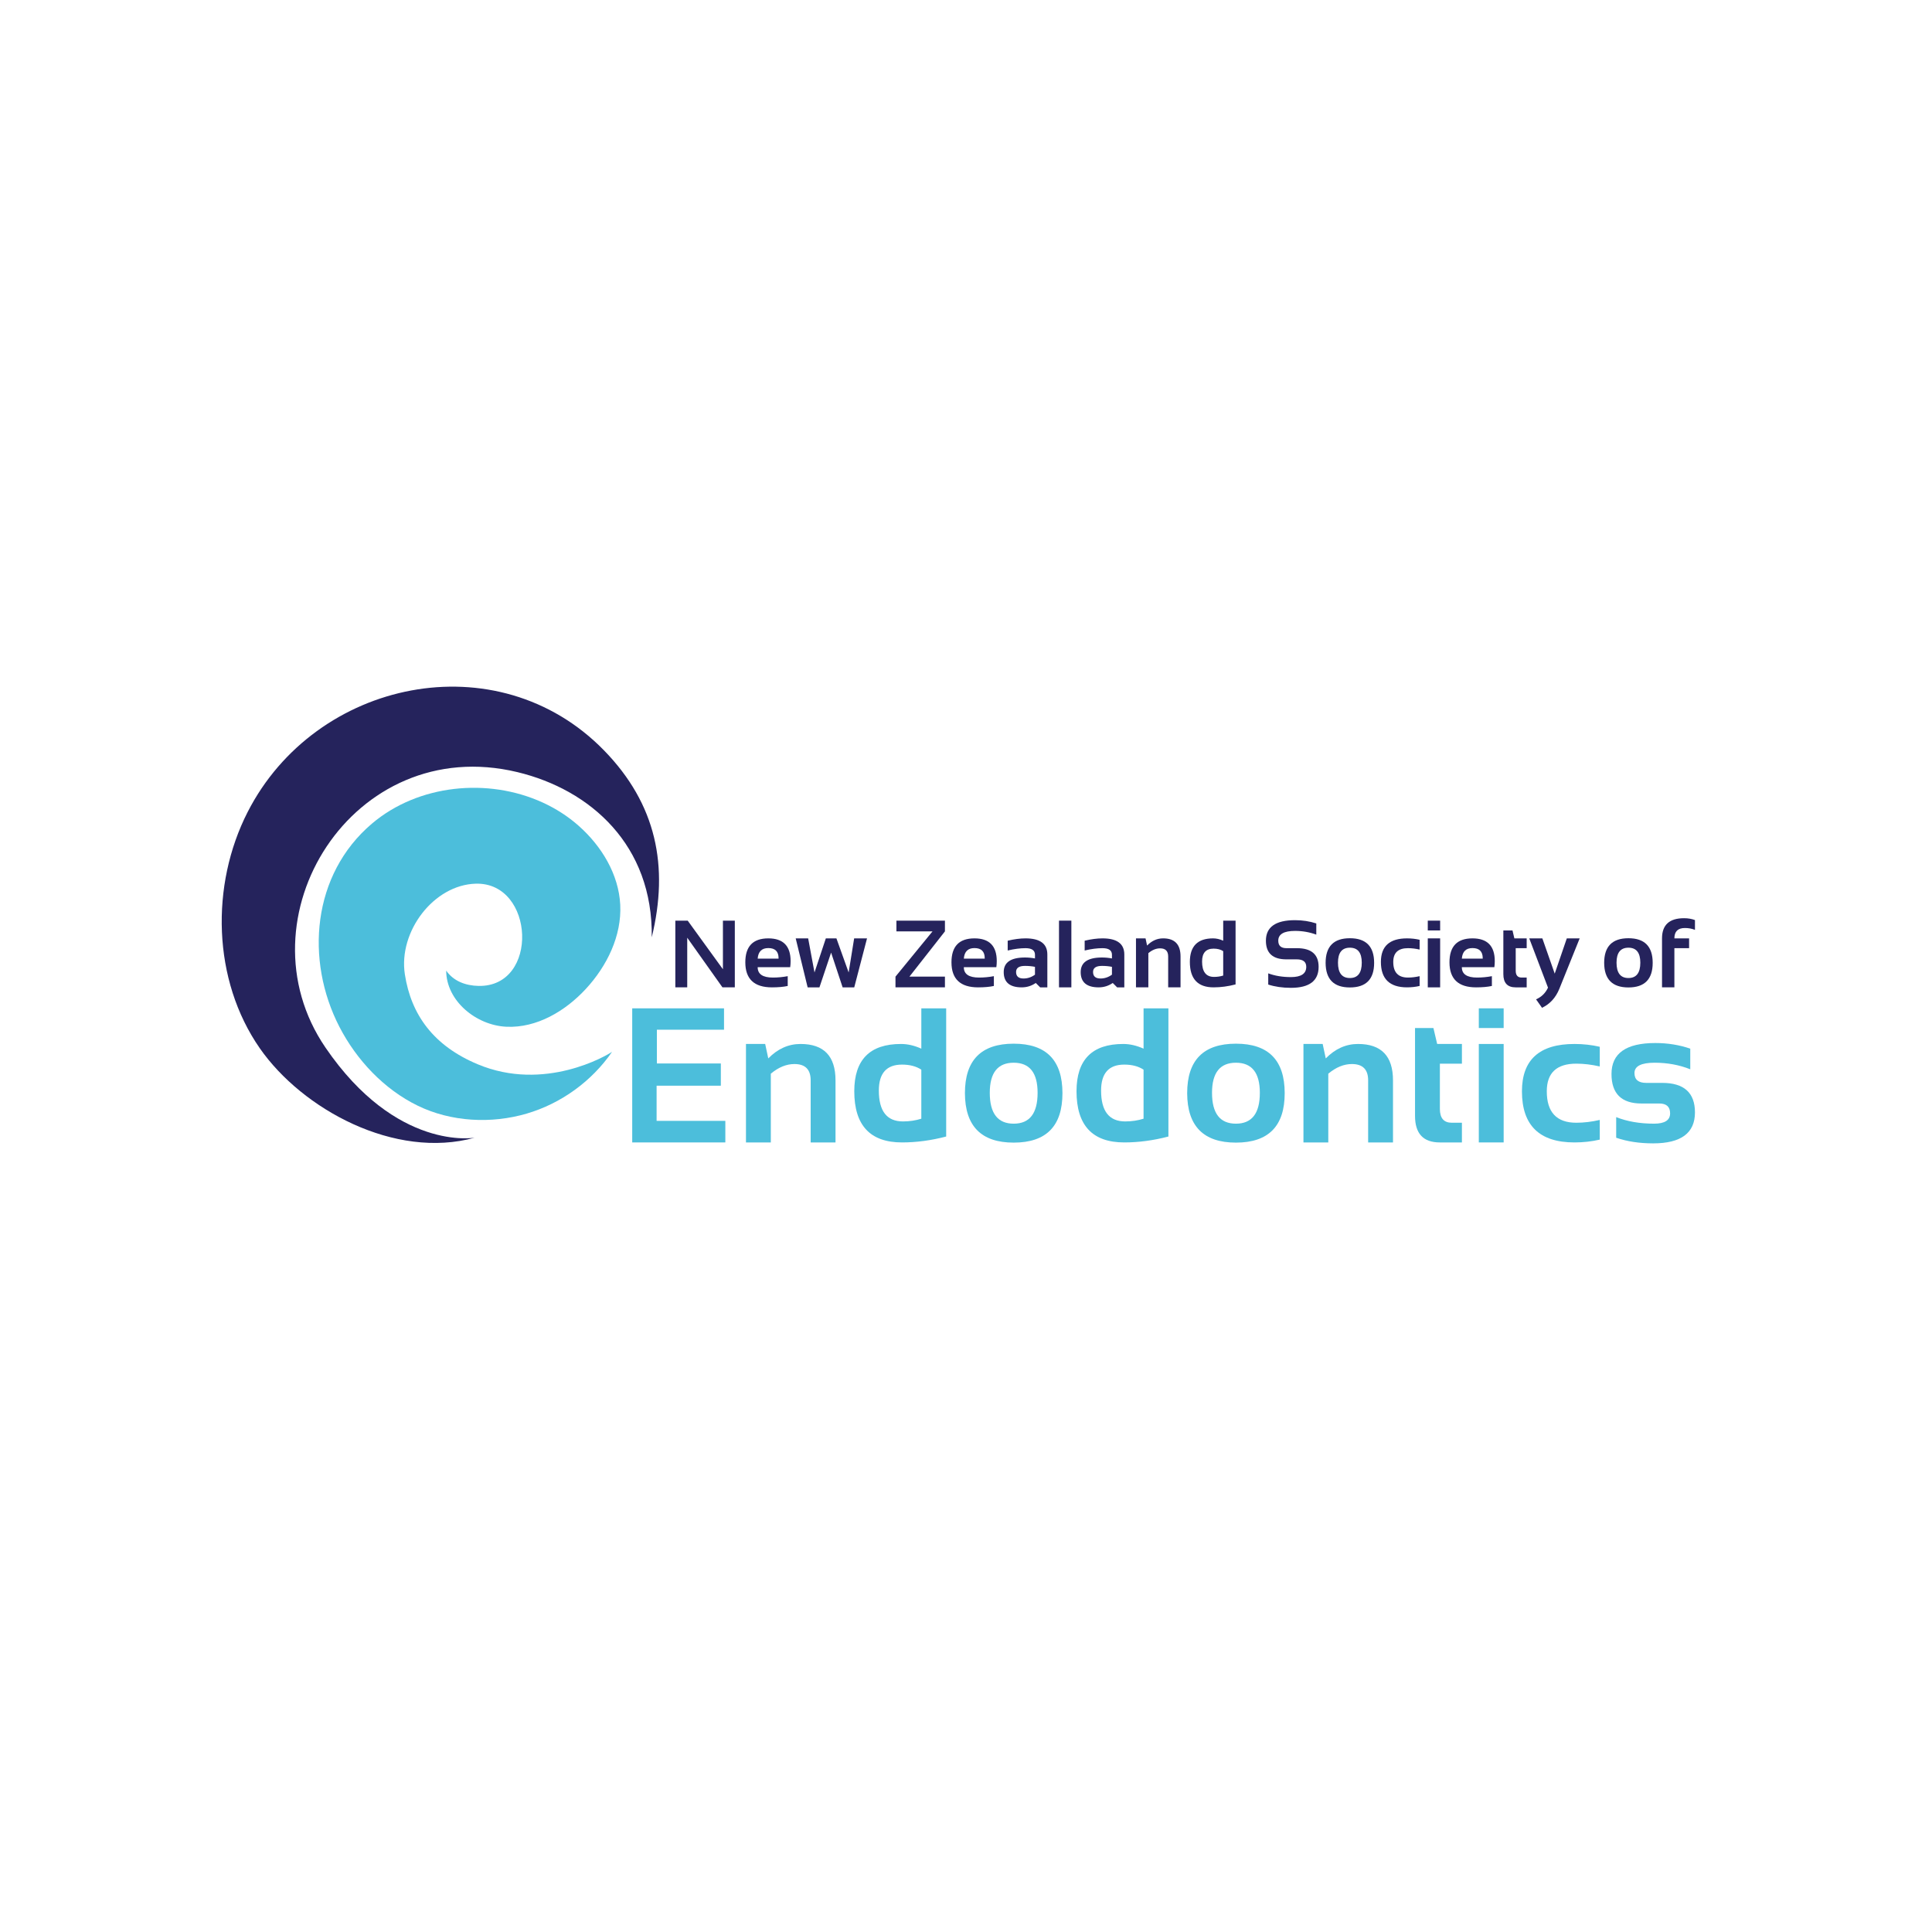
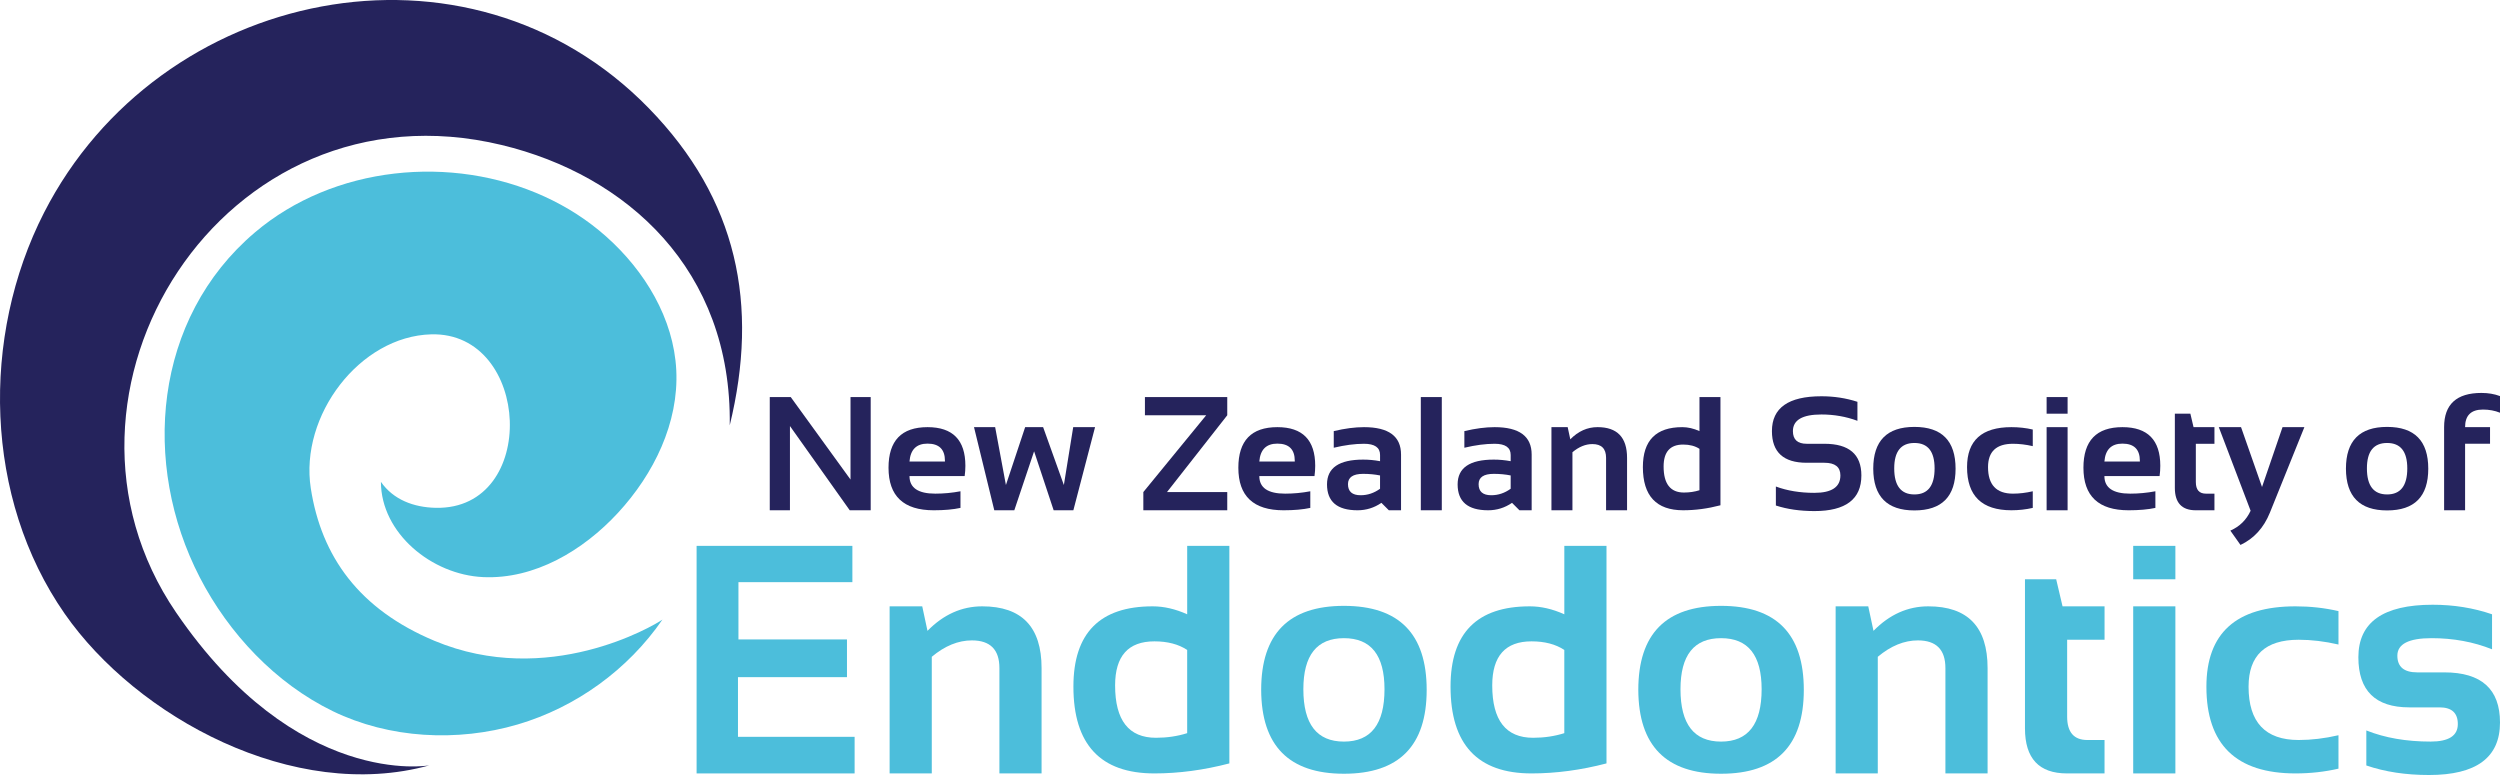
- <svg xmlns="http://www.w3.org/2000/svg" version="1.1" id="Layer_1" x="0px" y="0px" viewBox="0 0 2500 2500" style="enable-background:new 0 0 2500 2500;" xml:space="preserve">
-   <style type="text/css">
- 	.st0{fill:#4CBEDB;}
- 	.st1{fill:#25235C;}
- </style>
-   <g>
+ <svg xmlns="http://www.w3.org/2000/svg" version="1.1" id="Layer_2" viewBox="-2010.745 -315.526 1906.37 590.981" width="1906.37" height="590.981">
+   <g transform="matrix(1, 0, 0, 1, -2297.645, -1204.055)">
    <g>
-       <g>
-         <path class="st0" d="M802.59,1170.78c2,40.19-17.15,79.26-44.46,108.82c-26.6,28.8-63.66,50.79-102.82,49     c-39.17-1.78-77.84-33.44-77.95-72.65c9.47,13.66,25.09,19.48,41.84,19.82c78.87,1.58,72.8-134.34-3.5-132.29     c-54.45,1.46-100.38,61.91-91.81,117.35c8.07,52.21,37.01,92.39,94.33,116.36c86.41,36.14,166.81-11.28,173.83-16.19     c-26.28,38.16-65.96,66.91-110.42,79.97c-45.82,13.48-97.92,10.81-141.05-10.18c-43.63-21.24-79.25-59.18-101.36-102.02     c-44.58-86.39-35.46-197.22,42.06-263.01c59.87-50.8,150.01-59.72,220.84-27.35c17.06,7.79,32.99,17.97,47.1,30.55     C778.61,1095.12,800.64,1131.47,802.59,1170.78z" />
-         <path class="st1" d="M843.36,1212.87c1.72-118.96-78.95-190.91-173.82-213.75c-213.01-51.29-362.54,189.25-248.4,356.4     c92.02,134.76,193.03,116.66,193.14,116.64c-103.28,28.56-223.16-36.79-278.06-115.66c-61.42-88.25-64.08-211.19-15.74-305.8     c87.59-171.42,323.15-221.33,461.24-79.57C849.36,1040.57,865.78,1120.96,843.36,1212.87z" />
-       </g>
-     </g>
-     <g>
-       <path class="st1" d="M873.88,1277.63v-86.32h16l45.58,62.9v-62.9h15.39v86.32h-16l-45.58-64.23v64.23H873.88z" />
-       <path class="st1" d="M994.19,1214.25c19.24,0,28.86,9.82,28.86,29.46c0,2.62-0.18,5.23-0.54,7.85h-42.08    c0,8.93,6.56,13.4,19.68,13.4c6.4,0,12.8-0.6,19.2-1.81v12.68c-5.59,1.21-12.4,1.81-20.4,1.81c-22.98,0-34.47-10.81-34.47-32.42    C964.43,1224.57,974.35,1214.25,994.19,1214.25z M980.43,1240.45h27.04v-0.48c0-8.77-4.43-13.16-13.28-13.16    C985.74,1226.81,981.15,1231.35,980.43,1240.45z" />
-       <path class="st1" d="M1029.63,1214.25h16.12l8.21,44.13l14.67-44.13h13.7l15.82,44.13l7.12-44.13h16.66l-16.54,63.39h-15.03    l-14.91-44.97l-15.09,44.97h-15.27L1029.63,1214.25z" />
-       <path class="st1" d="M1222.74,1191.31v13.88l-45.94,58.56h45.94v13.88h-63.99v-13.88l47.93-58.56h-46.72v-13.88H1222.74z" />
-       <path class="st1" d="M1260.95,1214.25c19.24,0,28.86,9.82,28.86,29.46c0,2.62-0.18,5.23-0.54,7.85h-42.08    c0,8.93,6.56,13.4,19.68,13.4c6.4,0,12.8-0.6,19.2-1.81v12.68c-5.59,1.21-12.4,1.81-20.4,1.81c-22.98,0-34.47-10.81-34.47-32.42    C1231.19,1224.57,1241.11,1214.25,1260.95,1214.25z M1247.19,1240.45h27.04v-0.48c0-8.77-4.43-13.16-13.28-13.16    C1252.5,1226.81,1247.92,1231.35,1247.19,1240.45z" />
-       <path class="st1" d="M1298.81,1257.89c0-12.6,9.18-18.89,27.53-18.89c4.31,0,8.61,0.4,12.92,1.21v-4.77    c0-5.67-4.08-8.51-12.25-8.51c-6.92,0-14.61,1.01-23.06,3.02v-12.68c8.45-2.01,16.14-3.02,23.06-3.02    c18.83,0,28.25,6.96,28.25,20.89v42.5h-9.3l-5.67-5.67c-5.51,3.78-11.59,5.67-18.23,5.67    C1306.55,1277.63,1298.81,1271.05,1298.81,1257.89z M1326.33,1249.87c-7.69,0-11.53,2.62-11.53,7.85c0,5.64,3.22,8.45,9.66,8.45    c5.31,0,10.24-1.65,14.79-4.95v-10.14C1335.23,1250.27,1330.92,1249.87,1326.33,1249.87z" />
-       <path class="st1" d="M1386.34,1191.31v86.32h-16v-86.32H1386.34z" />
-       <path class="st1" d="M1398.41,1257.89c0-12.6,9.18-18.89,27.53-18.89c4.31,0,8.61,0.4,12.92,1.21v-4.77    c0-5.67-4.08-8.51-12.25-8.51c-6.92,0-14.61,1.01-23.06,3.02v-12.68c8.45-2.01,16.14-3.02,23.06-3.02    c18.83,0,28.25,6.96,28.25,20.89v42.5h-9.3l-5.67-5.67c-5.51,3.78-11.59,5.67-18.23,5.67    C1406.16,1277.63,1398.41,1271.05,1398.41,1257.89z M1425.94,1249.87c-7.69,0-11.53,2.62-11.53,7.85c0,5.64,3.22,8.45,9.66,8.45    c5.31,0,10.24-1.65,14.79-4.95v-10.14C1434.83,1250.27,1430.53,1249.87,1425.94,1249.87z" />
-       <path class="st1" d="M1469.95,1277.63v-63.39h12.38l1.99,9.3c6.08-6.2,13-9.3,20.77-9.3c15.01,0,22.52,7.81,22.52,23.42v39.96h-16    v-39.96c0-7-3.48-10.5-10.44-10.5c-5.19,0-10.26,2.07-15.21,6.22v44.25H1469.95z" />
-       <path class="st1" d="M1598.83,1273.83c-9.7,2.54-19.18,3.8-28.43,3.8c-20.49,0-30.73-10.99-30.73-32.96    c0-20.28,10.02-30.42,30.06-30.42c4.26,0,8.63,1.01,13.1,3.02v-25.96h16V1273.83z M1582.83,1230.79    c-3.3-2.17-7.45-3.26-12.44-3.26c-9.94,0-14.91,5.57-14.91,16.72c0,13.24,5.17,19.86,15.51,19.86c4.19,0,8.13-0.58,11.83-1.75    V1230.79z" />
-       <path class="st1" d="M1641.09,1274.01v-14.49c8.65,3.22,18.43,4.83,29.34,4.83c13.24,0,19.86-4.43,19.86-13.28    c0-6.44-4.07-9.66-12.19-9.66h-13.52c-17.67,0-26.5-8.05-26.5-24.15c0-17.71,12.58-26.56,37.73-26.56    c9.66,0,18.81,1.41,27.47,4.23v14.49c-8.65-3.22-17.81-4.83-27.47-4.83c-14.49,0-21.73,4.23-21.73,12.68    c0,6.44,3.5,9.66,10.5,9.66h13.52c18.79,0,28.19,8.05,28.19,24.15c0,18.11-11.95,27.17-35.86,27.17    C1659.52,1278.24,1649.74,1276.83,1641.09,1274.01z" />
-       <path class="st1" d="M1715.34,1245.94c0-21.25,10.46-31.87,31.39-31.87c20.93,0,31.39,10.62,31.39,31.87    c0,21.21-10.46,31.81-31.39,31.81C1725.88,1277.76,1715.42,1267.15,1715.34,1245.94z M1746.73,1265.56    c10.26,0,15.39-6.62,15.39-19.86c0-12.92-5.13-19.38-15.39-19.38c-10.26,0-15.39,6.46-15.39,19.38    C1731.34,1258.94,1736.47,1265.56,1746.73,1265.56z" />
-       <path class="st1" d="M1836.98,1275.82c-5.23,1.21-10.66,1.81-16.3,1.81c-22.54,0-33.81-10.97-33.81-32.9    c0-20.32,11.27-30.48,33.81-30.48c5.63,0,11.07,0.6,16.3,1.81v12.68c-5.23-1.21-10.26-1.81-15.09-1.81    c-12.68,0-19.02,5.94-19.02,17.81c0,13.48,6.34,20.22,19.02,20.22c4.83,0,9.86-0.6,15.09-1.81V1275.82z" />
-       <path class="st1" d="M1863.54,1191.31v12.68h-16v-12.68H1863.54z M1863.54,1214.25v63.39h-16v-63.39H1863.54z" />
-       <path class="st1" d="M1905.37,1214.25c19.24,0,28.86,9.82,28.86,29.46c0,2.62-0.18,5.23-0.54,7.85h-42.08    c0,8.93,6.56,13.4,19.68,13.4c6.4,0,12.8-0.6,19.2-1.81v12.68c-5.59,1.21-12.4,1.81-20.4,1.81c-22.98,0-34.47-10.81-34.47-32.42    C1875.61,1224.57,1885.53,1214.25,1905.37,1214.25z M1891.61,1240.45h27.04v-0.48c0-8.77-4.43-13.16-13.28-13.16    C1896.92,1226.81,1892.34,1231.35,1891.61,1240.45z" />
-       <path class="st1" d="M1945.34,1203.99h11.83l2.41,10.26h15.94v12.68h-14.19v29.16c0,5.92,2.56,8.87,7.67,8.87h6.52v12.68h-14.25    c-10.62,0-15.94-5.69-15.94-17.08V1203.99z" />
-       <path class="st1" d="M1978.84,1214.25h16.96l16,45.64l15.64-45.64h16.66l-26.32,65.26c-4.67,11.51-12.13,19.7-22.4,24.57    l-7.73-10.93c7.08-3.1,12.23-8.15,15.45-15.15L1978.84,1214.25z" />
-       <path class="st1" d="M2075.79,1245.94c0-21.25,10.46-31.87,31.39-31.87c20.93,0,31.39,10.62,31.39,31.87    c0,21.21-10.46,31.81-31.39,31.81C2086.33,1277.76,2075.87,1267.15,2075.79,1245.94z M2107.18,1265.56    c10.26,0,15.39-6.62,15.39-19.86c0-12.92-5.13-19.38-15.39-19.38c-10.26,0-15.39,6.46-15.39,19.38    C2091.79,1258.94,2096.92,1265.56,2107.18,1265.56z" />
-       <path class="st1" d="M2150.65,1277.63v-63.39c0-17.39,9.5-26.08,28.49-26.08c5.19,0,9.9,0.81,14.13,2.41v12.68    c-3.98-1.61-8.31-2.41-12.98-2.41c-9.1,0-13.64,4.47-13.64,13.4h19.02v12.68h-19.02v50.71H2150.65z" />
-     </g>
-     <g>
-       <path class="st0" d="M936.88,1304.78v27.67H850v43.68h82.76v28.76h-83.12v45.5h88.94v27.91H818.09v-173.52H936.88z" />
-       <path class="st0" d="M965.28,1478.3v-127.41h24.87l4,18.69c12.21-12.46,26.13-18.69,41.74-18.69c30.17,0,45.26,15.69,45.26,47.08    v80.33H1049v-80.33c0-14.08-7-21.11-20.99-21.11c-10.44,0-20.63,4.17-30.58,12.5v88.94H965.28z" />
-       <path class="st0" d="M1224.34,1470.66c-19.5,5.1-38.55,7.64-57.15,7.64c-41.18,0-61.76-22.08-61.76-66.25    c0-40.77,20.14-61.16,60.43-61.16c8.57,0,17.35,2.02,26.33,6.07v-52.18h32.16V1470.66z M1192.19,1384.14    c-6.63-4.37-14.97-6.55-25-6.55c-19.98,0-29.97,11.21-29.97,33.61c0,26.62,10.39,39.92,31.18,39.92c8.41,0,16.34-1.17,23.78-3.52    V1384.14z" />
-       <path class="st0" d="M1248.61,1414.59c0-42.71,21.03-64.07,63.1-64.07s63.1,21.36,63.1,64.07c0,42.63-21.03,63.95-63.1,63.95    C1269.8,1478.54,1248.77,1457.23,1248.61,1414.59z M1311.71,1454.03c20.63,0,30.94-13.31,30.94-39.92    c0-25.97-10.31-38.95-30.94-38.95c-20.63,0-30.94,12.98-30.94,38.95C1280.77,1440.72,1291.08,1454.03,1311.71,1454.03z" />
-       <path class="st0" d="M1511.92,1470.66c-19.5,5.1-38.55,7.64-57.15,7.64c-41.18,0-61.76-22.08-61.76-66.25    c0-40.77,20.14-61.16,60.43-61.16c8.57,0,17.35,2.02,26.33,6.07v-52.18h32.16V1470.66z M1479.77,1384.14    c-6.63-4.37-14.97-6.55-25-6.55c-19.98,0-29.97,11.21-29.97,33.61c0,26.62,10.39,39.92,31.18,39.92c8.41,0,16.34-1.17,23.78-3.52    V1384.14z" />
-       <path class="st0" d="M1536.19,1414.59c0-42.71,21.03-64.07,63.1-64.07s63.1,21.36,63.1,64.07c0,42.63-21.03,63.95-63.1,63.95    C1557.39,1478.54,1536.35,1457.23,1536.19,1414.59z M1599.29,1454.03c20.63,0,30.94-13.31,30.94-39.92    c0-25.97-10.31-38.95-30.94-38.95c-20.63,0-30.94,12.98-30.94,38.95C1568.35,1440.72,1578.66,1454.03,1599.29,1454.03z" />
-       <path class="st0" d="M1686.66,1478.3v-127.41h24.87l4,18.69c12.21-12.46,26.13-18.69,41.74-18.69c30.17,0,45.26,15.69,45.26,47.08    v80.33h-32.16v-80.33c0-14.08-7-21.11-20.99-21.11c-10.44,0-20.63,4.17-30.58,12.5v88.94H1686.66z" />
-       <path class="st0" d="M1831.06,1330.26h23.78l4.85,20.63h32.03v25.48h-28.52v58.61c0,11.89,5.14,17.84,15.41,17.84h13.1v25.48    h-28.64c-21.36,0-32.03-11.45-32.03-34.34V1330.26z" />
-       <path class="st0" d="M1945.73,1304.78v25.48h-32.16v-25.48H1945.73z M1945.73,1350.89v127.41h-32.16v-127.41H1945.73z" />
-       <path class="st0" d="M2070.1,1474.66c-10.52,2.43-21.44,3.64-32.76,3.64c-45.3,0-67.95-22.04-67.95-66.13    c0-40.85,22.65-61.28,67.95-61.28c11.32,0,22.25,1.21,32.76,3.64v25.48c-10.52-2.43-20.63-3.64-30.34-3.64    c-25.48,0-38.22,11.93-38.22,35.8c0,27.1,12.74,40.65,38.22,40.65c9.71,0,19.82-1.21,30.34-3.64V1474.66z" />
-       <path class="st0" d="M2091.34,1472.23v-26.7c14.16,5.66,30.5,8.49,49.02,8.49c13.83,0,20.75-4.45,20.75-13.35    c0-8.49-4.65-12.74-13.95-12.74h-23.06c-25.89,0-38.83-12.74-38.83-38.22c0-26.7,18.89-40.04,56.67-40.04    c16.02,0,31.1,2.43,45.26,7.28v26.7c-14.16-5.66-29.53-8.49-46.11-8.49c-17.39,0-26.09,4.45-26.09,13.35    c0,8.49,5.06,12.74,15.17,12.74h20.63c28.31,0,42.47,12.74,42.47,38.22c0,26.7-18.04,40.04-54.12,40.04    C2121.43,1479.51,2105.49,1477.09,2091.34,1472.23z" />
+       <path class="st0" d="M802.59,1170.78c2,40.19-17.15,79.26-44.46,108.82c-26.6,28.8-63.66,50.79-102.82,49     c-39.17-1.78-77.84-33.44-77.95-72.65c9.47,13.66,25.09,19.48,41.84,19.82c78.87,1.58,72.8-134.34-3.5-132.29     c-54.45,1.46-100.38,61.91-91.81,117.35c8.07,52.21,37.01,92.39,94.33,116.36c86.41,36.14,166.81-11.28,173.83-16.19     c-26.28,38.16-65.96,66.91-110.42,79.97c-45.82,13.48-97.92,10.81-141.05-10.18c-43.63-21.24-79.25-59.18-101.36-102.02     c-44.58-86.39-35.46-197.22,42.06-263.01c59.87-50.8,150.01-59.72,220.84-27.35c17.06,7.79,32.99,17.97,47.1,30.55     C778.61,1095.12,800.64,1131.47,802.59,1170.78z" style="fill: rgb(76, 190, 219);" />
+       <path class="st1" d="M843.36,1212.87c1.72-118.96-78.95-190.91-173.82-213.75c-213.01-51.29-362.54,189.25-248.4,356.4     c92.02,134.76,193.03,116.66,193.14,116.64c-103.28,28.56-223.16-36.79-278.06-115.66c-61.42-88.25-64.08-211.19-15.74-305.8     c87.59-171.42,323.15-221.33,461.24-79.57C849.36,1040.57,865.78,1120.96,843.36,1212.87z" style="fill: rgb(37, 35, 92);" />
    </g>
  </g>
+   <g transform="matrix(1, 0, 0, 1, -2297.645, -1204.055)">
+     <path class="st1" d="M873.88,1277.63v-86.32h16l45.58,62.9v-62.9h15.39v86.32h-16l-45.58-64.23v64.23H873.88z" style="fill: rgb(37, 35, 92);" />
+     <path class="st1" d="M994.19,1214.25c19.24,0,28.86,9.82,28.86,29.46c0,2.62-0.18,5.23-0.54,7.85h-42.08    c0,8.93,6.56,13.4,19.68,13.4c6.4,0,12.8-0.6,19.2-1.81v12.68c-5.59,1.21-12.4,1.81-20.4,1.81c-22.98,0-34.47-10.81-34.47-32.42    C964.43,1224.57,974.35,1214.25,994.19,1214.25z M980.43,1240.45h27.04v-0.48c0-8.77-4.43-13.16-13.28-13.16    C985.74,1226.81,981.15,1231.35,980.43,1240.45z" style="fill: rgb(37, 35, 92);" />
+     <path class="st1" d="M1029.63,1214.25h16.12l8.21,44.13l14.67-44.13h13.7l15.82,44.13l7.12-44.13h16.66l-16.54,63.39h-15.03    l-14.91-44.97l-15.09,44.97h-15.27L1029.63,1214.25z" style="fill: rgb(37, 35, 92);" />
+     <path class="st1" d="M1222.74,1191.31v13.88l-45.94,58.56h45.94v13.88h-63.99v-13.88l47.93-58.56h-46.72v-13.88H1222.74z" style="fill: rgb(37, 35, 92);" />
+     <path class="st1" d="M1260.95,1214.25c19.24,0,28.86,9.82,28.86,29.46c0,2.62-0.18,5.23-0.54,7.85h-42.08    c0,8.93,6.56,13.4,19.68,13.4c6.4,0,12.8-0.6,19.2-1.81v12.68c-5.59,1.21-12.4,1.81-20.4,1.81c-22.98,0-34.47-10.81-34.47-32.42    C1231.19,1224.57,1241.11,1214.25,1260.95,1214.25z M1247.19,1240.45h27.04v-0.48c0-8.77-4.43-13.16-13.28-13.16    C1252.5,1226.81,1247.92,1231.35,1247.19,1240.45z" style="fill: rgb(37, 35, 92);" />
+     <path class="st1" d="M1298.81,1257.89c0-12.6,9.18-18.89,27.53-18.89c4.31,0,8.61,0.4,12.92,1.21v-4.77    c0-5.67-4.08-8.51-12.25-8.51c-6.92,0-14.61,1.01-23.06,3.02v-12.68c8.45-2.01,16.14-3.02,23.06-3.02    c18.83,0,28.25,6.96,28.25,20.89v42.5h-9.3l-5.67-5.67c-5.51,3.78-11.59,5.67-18.23,5.67    C1306.55,1277.63,1298.81,1271.05,1298.81,1257.89z M1326.33,1249.87c-7.69,0-11.53,2.62-11.53,7.85c0,5.64,3.22,8.45,9.66,8.45    c5.31,0,10.24-1.65,14.79-4.95v-10.14C1335.23,1250.27,1330.92,1249.87,1326.33,1249.87z" style="fill: rgb(37, 35, 92);" />
+     <path class="st1" d="M1386.34,1191.31v86.32h-16v-86.32H1386.34z" style="fill: rgb(37, 35, 92);" />
+     <path class="st1" d="M1398.41,1257.89c0-12.6,9.18-18.89,27.53-18.89c4.31,0,8.61,0.4,12.92,1.21v-4.77    c0-5.67-4.08-8.51-12.25-8.51c-6.92,0-14.61,1.01-23.06,3.02v-12.68c8.45-2.01,16.14-3.02,23.06-3.02    c18.83,0,28.25,6.96,28.25,20.89v42.5h-9.3l-5.67-5.67c-5.51,3.78-11.59,5.67-18.23,5.67    C1406.16,1277.63,1398.41,1271.05,1398.41,1257.89z M1425.94,1249.87c-7.69,0-11.53,2.62-11.53,7.85c0,5.64,3.22,8.45,9.66,8.45    c5.31,0,10.24-1.65,14.79-4.95v-10.14C1434.83,1250.27,1430.53,1249.87,1425.94,1249.87z" style="fill: rgb(37, 35, 92);" />
+     <path class="st1" d="M1469.95,1277.63v-63.39h12.38l1.99,9.3c6.08-6.2,13-9.3,20.77-9.3c15.01,0,22.52,7.81,22.52,23.42v39.96h-16    v-39.96c0-7-3.48-10.5-10.44-10.5c-5.19,0-10.26,2.07-15.21,6.22v44.25H1469.95z" style="fill: rgb(37, 35, 92);">
+     </path>
+     <path class="st1" d="M1598.83,1273.83c-9.7,2.54-19.18,3.8-28.43,3.8c-20.49,0-30.73-10.99-30.73-32.96    c0-20.28,10.02-30.42,30.06-30.42c4.26,0,8.63,1.01,13.1,3.02v-25.96h16V1273.83z M1582.83,1230.79    c-3.3-2.17-7.45-3.26-12.44-3.26c-9.94,0-14.91,5.57-14.91,16.72c0,13.24,5.17,19.86,15.51,19.86c4.19,0,8.13-0.58,11.83-1.75    V1230.79z" style="fill: rgb(37, 35, 92);" />
+     <path class="st1" d="M1641.09,1274.01v-14.49c8.65,3.22,18.43,4.83,29.34,4.83c13.24,0,19.86-4.43,19.86-13.28    c0-6.44-4.07-9.66-12.19-9.66h-13.52c-17.67,0-26.5-8.05-26.5-24.15c0-17.71,12.58-26.56,37.73-26.56    c9.66,0,18.81,1.41,27.47,4.23v14.49c-8.65-3.22-17.81-4.83-27.47-4.83c-14.49,0-21.73,4.23-21.73,12.68    c0,6.44,3.5,9.66,10.5,9.66h13.52c18.79,0,28.19,8.05,28.19,24.15c0,18.11-11.95,27.17-35.86,27.17    C1659.52,1278.24,1649.74,1276.83,1641.09,1274.01z" style="fill: rgb(37, 35, 92);" />
+     <path class="st1" d="M1715.34,1245.94c0-21.25,10.46-31.87,31.39-31.87c20.93,0,31.39,10.62,31.39,31.87    c0,21.21-10.46,31.81-31.39,31.81C1725.88,1277.76,1715.42,1267.15,1715.34,1245.94z M1746.73,1265.56    c10.26,0,15.39-6.62,15.39-19.86c0-12.92-5.13-19.38-15.39-19.38c-10.26,0-15.39,6.46-15.39,19.38    C1731.34,1258.94,1736.47,1265.56,1746.73,1265.56z" style="fill: rgb(37, 35, 92);" />
+     <path class="st1" d="M1836.98,1275.82c-5.23,1.21-10.66,1.81-16.3,1.81c-22.54,0-33.81-10.97-33.81-32.9    c0-20.32,11.27-30.48,33.81-30.48c5.63,0,11.07,0.6,16.3,1.81v12.68c-5.23-1.21-10.26-1.81-15.09-1.81    c-12.68,0-19.02,5.94-19.02,17.81c0,13.48,6.34,20.22,19.02,20.22c4.83,0,9.86-0.6,15.09-1.81V1275.82z" style="fill: rgb(37, 35, 92);" />
+     <path class="st1" d="M1863.54,1191.31v12.68h-16v-12.68H1863.54z M1863.54,1214.25v63.39h-16v-63.39H1863.54z" style="fill: rgb(37, 35, 92);" />
+     <path class="st1" d="M1905.37,1214.25c19.24,0,28.86,9.82,28.86,29.46c0,2.62-0.18,5.23-0.54,7.85h-42.08    c0,8.93,6.56,13.4,19.68,13.4c6.4,0,12.8-0.6,19.2-1.81v12.68c-5.59,1.21-12.4,1.81-20.4,1.81c-22.98,0-34.47-10.81-34.47-32.42    C1875.61,1224.57,1885.53,1214.25,1905.37,1214.25z M1891.61,1240.45h27.04v-0.48c0-8.77-4.43-13.16-13.28-13.16    C1896.92,1226.81,1892.34,1231.35,1891.61,1240.45z" style="fill: rgb(37, 35, 92);" />
+     <path class="st1" d="M1945.34,1203.99h11.83l2.41,10.26h15.94v12.68h-14.19v29.16c0,5.92,2.56,8.87,7.67,8.87h6.52v12.68h-14.25    c-10.62,0-15.94-5.69-15.94-17.08V1203.99z" style="fill: rgb(37, 35, 92);" />
+     <path class="st1" d="M1978.84,1214.25h16.96l16,45.64l15.64-45.64h16.66l-26.32,65.26c-4.67,11.51-12.13,19.7-22.4,24.57    l-7.73-10.93c7.08-3.1,12.23-8.15,15.45-15.15L1978.84,1214.25z" style="fill: rgb(37, 35, 92);" />
+     <path class="st1" d="M2075.79,1245.94c0-21.25,10.46-31.87,31.39-31.87c20.93,0,31.39,10.62,31.39,31.87    c0,21.21-10.46,31.81-31.39,31.81C2086.33,1277.76,2075.87,1267.15,2075.79,1245.94z M2107.18,1265.56    c10.26,0,15.39-6.62,15.39-19.86c0-12.92-5.13-19.38-15.39-19.38c-10.26,0-15.39,6.46-15.39,19.38    C2091.79,1258.94,2096.92,1265.56,2107.18,1265.56z" style="fill: rgb(37, 35, 92);" />
+     <path class="st1" d="M2150.65,1277.63v-63.39c0-17.39,9.5-26.08,28.49-26.08c5.19,0,9.9,0.81,14.13,2.41v12.68    c-3.98-1.61-8.31-2.41-12.98-2.41c-9.1,0-13.64,4.47-13.64,13.4h19.02v12.68h-19.02v50.71H2150.65z" style="fill: rgb(37, 35, 92);" />
+   </g>
+   <g transform="matrix(1, 0, 0, 1, -2297.645, -1204.055)">
+     <path class="st0" d="M936.88,1304.78v27.67H850v43.68h82.76v28.76h-83.12v45.5h88.94v27.91H818.09v-173.52H936.88z" style="fill: rgb(76, 190, 219);" />
+     <path class="st0" d="M965.28,1478.3v-127.41h24.87l4,18.69c12.21-12.46,26.13-18.69,41.74-18.69c30.17,0,45.26,15.69,45.26,47.08    v80.33H1049v-80.33c0-14.08-7-21.11-20.99-21.11c-10.44,0-20.63,4.17-30.58,12.5v88.94H965.28z" style="fill: rgb(76, 190, 219);" />
+     <path class="st0" d="M1224.34,1470.66c-19.5,5.1-38.55,7.64-57.15,7.64c-41.18,0-61.76-22.08-61.76-66.25    c0-40.77,20.14-61.16,60.43-61.16c8.57,0,17.35,2.02,26.33,6.07v-52.18h32.16V1470.66z M1192.19,1384.14    c-6.63-4.37-14.97-6.55-25-6.55c-19.98,0-29.97,11.21-29.97,33.61c0,26.62,10.39,39.92,31.18,39.92c8.41,0,16.34-1.17,23.78-3.52    V1384.14z" style="fill: rgb(76, 190, 219);" />
+     <path class="st0" d="M1248.61,1414.59c0-42.71,21.03-64.07,63.1-64.07s63.1,21.36,63.1,64.07c0,42.63-21.03,63.95-63.1,63.95    C1269.8,1478.54,1248.77,1457.23,1248.61,1414.59z M1311.71,1454.03c20.63,0,30.94-13.31,30.94-39.92    c0-25.97-10.31-38.95-30.94-38.95c-20.63,0-30.94,12.98-30.94,38.95C1280.77,1440.72,1291.08,1454.03,1311.71,1454.03z" style="fill: rgb(76, 190, 219);" />
+     <path class="st0" d="M1511.92,1470.66c-19.5,5.1-38.55,7.64-57.15,7.64c-41.18,0-61.76-22.08-61.76-66.25    c0-40.77,20.14-61.16,60.43-61.16c8.57,0,17.35,2.02,26.33,6.07v-52.18h32.16V1470.66z M1479.77,1384.14    c-6.63-4.37-14.97-6.55-25-6.55c-19.98,0-29.97,11.21-29.97,33.61c0,26.62,10.39,39.92,31.18,39.92c8.41,0,16.34-1.17,23.78-3.52    V1384.14z" style="fill: rgb(76, 190, 219);" />
+     <path class="st0" d="M1536.19,1414.59c0-42.71,21.03-64.07,63.1-64.07s63.1,21.36,63.1,64.07c0,42.63-21.03,63.95-63.1,63.95    C1557.39,1478.54,1536.35,1457.23,1536.19,1414.59z M1599.29,1454.03c20.63,0,30.94-13.31,30.94-39.92    c0-25.97-10.31-38.95-30.94-38.95c-20.63,0-30.94,12.98-30.94,38.95C1568.35,1440.72,1578.66,1454.03,1599.29,1454.03z" style="fill: rgb(76, 190, 219);" />
+     <path class="st0" d="M1686.66,1478.3v-127.41h24.87l4,18.69c12.21-12.46,26.13-18.69,41.74-18.69c30.17,0,45.26,15.69,45.26,47.08    v80.33h-32.16v-80.33c0-14.08-7-21.11-20.99-21.11c-10.44,0-20.63,4.17-30.58,12.5v88.94H1686.66z" style="fill: rgb(76, 190, 219);" />
+     <path class="st0" d="M1831.06,1330.26h23.78l4.85,20.63h32.03v25.48h-28.52v58.61c0,11.89,5.14,17.84,15.41,17.84h13.1v25.48    h-28.64c-21.36,0-32.03-11.45-32.03-34.34V1330.26z" style="fill: rgb(76, 190, 219);" />
+     <path class="st0" d="M1945.73,1304.78v25.48h-32.16v-25.48H1945.73z M1945.73,1350.89v127.41h-32.16v-127.41H1945.73z" style="fill: rgb(76, 190, 219);" />
+     <path class="st0" d="M2070.1,1474.66c-10.52,2.43-21.44,3.64-32.76,3.64c-45.3,0-67.95-22.04-67.95-66.13    c0-40.85,22.65-61.28,67.95-61.28c11.32,0,22.25,1.21,32.76,3.64v25.48c-10.52-2.43-20.63-3.64-30.34-3.64    c-25.48,0-38.22,11.93-38.22,35.8c0,27.1,12.74,40.65,38.22,40.65c9.71,0,19.82-1.21,30.34-3.64V1474.66z" style="fill: rgb(76, 190, 219);" />
+     <path class="st0" d="M2091.34,1472.23v-26.7c14.16,5.66,30.5,8.49,49.02,8.49c13.83,0,20.75-4.45,20.75-13.35    c0-8.49-4.65-12.74-13.95-12.74h-23.06c-25.89,0-38.83-12.74-38.83-38.22c0-26.7,18.89-40.04,56.67-40.04    c16.02,0,31.1,2.43,45.26,7.28v26.7c-14.16-5.66-29.53-8.49-46.11-8.49c-17.39,0-26.09,4.45-26.09,13.35    c0,8.49,5.06,12.74,15.17,12.74h20.63c28.31,0,42.47,12.74,42.47,38.22c0,26.7-18.04,40.04-54.12,40.04    C2121.43,1479.51,2105.49,1477.09,2091.34,1472.23z" style="fill: rgb(76, 190, 219);" />
+   </g>
</svg>
